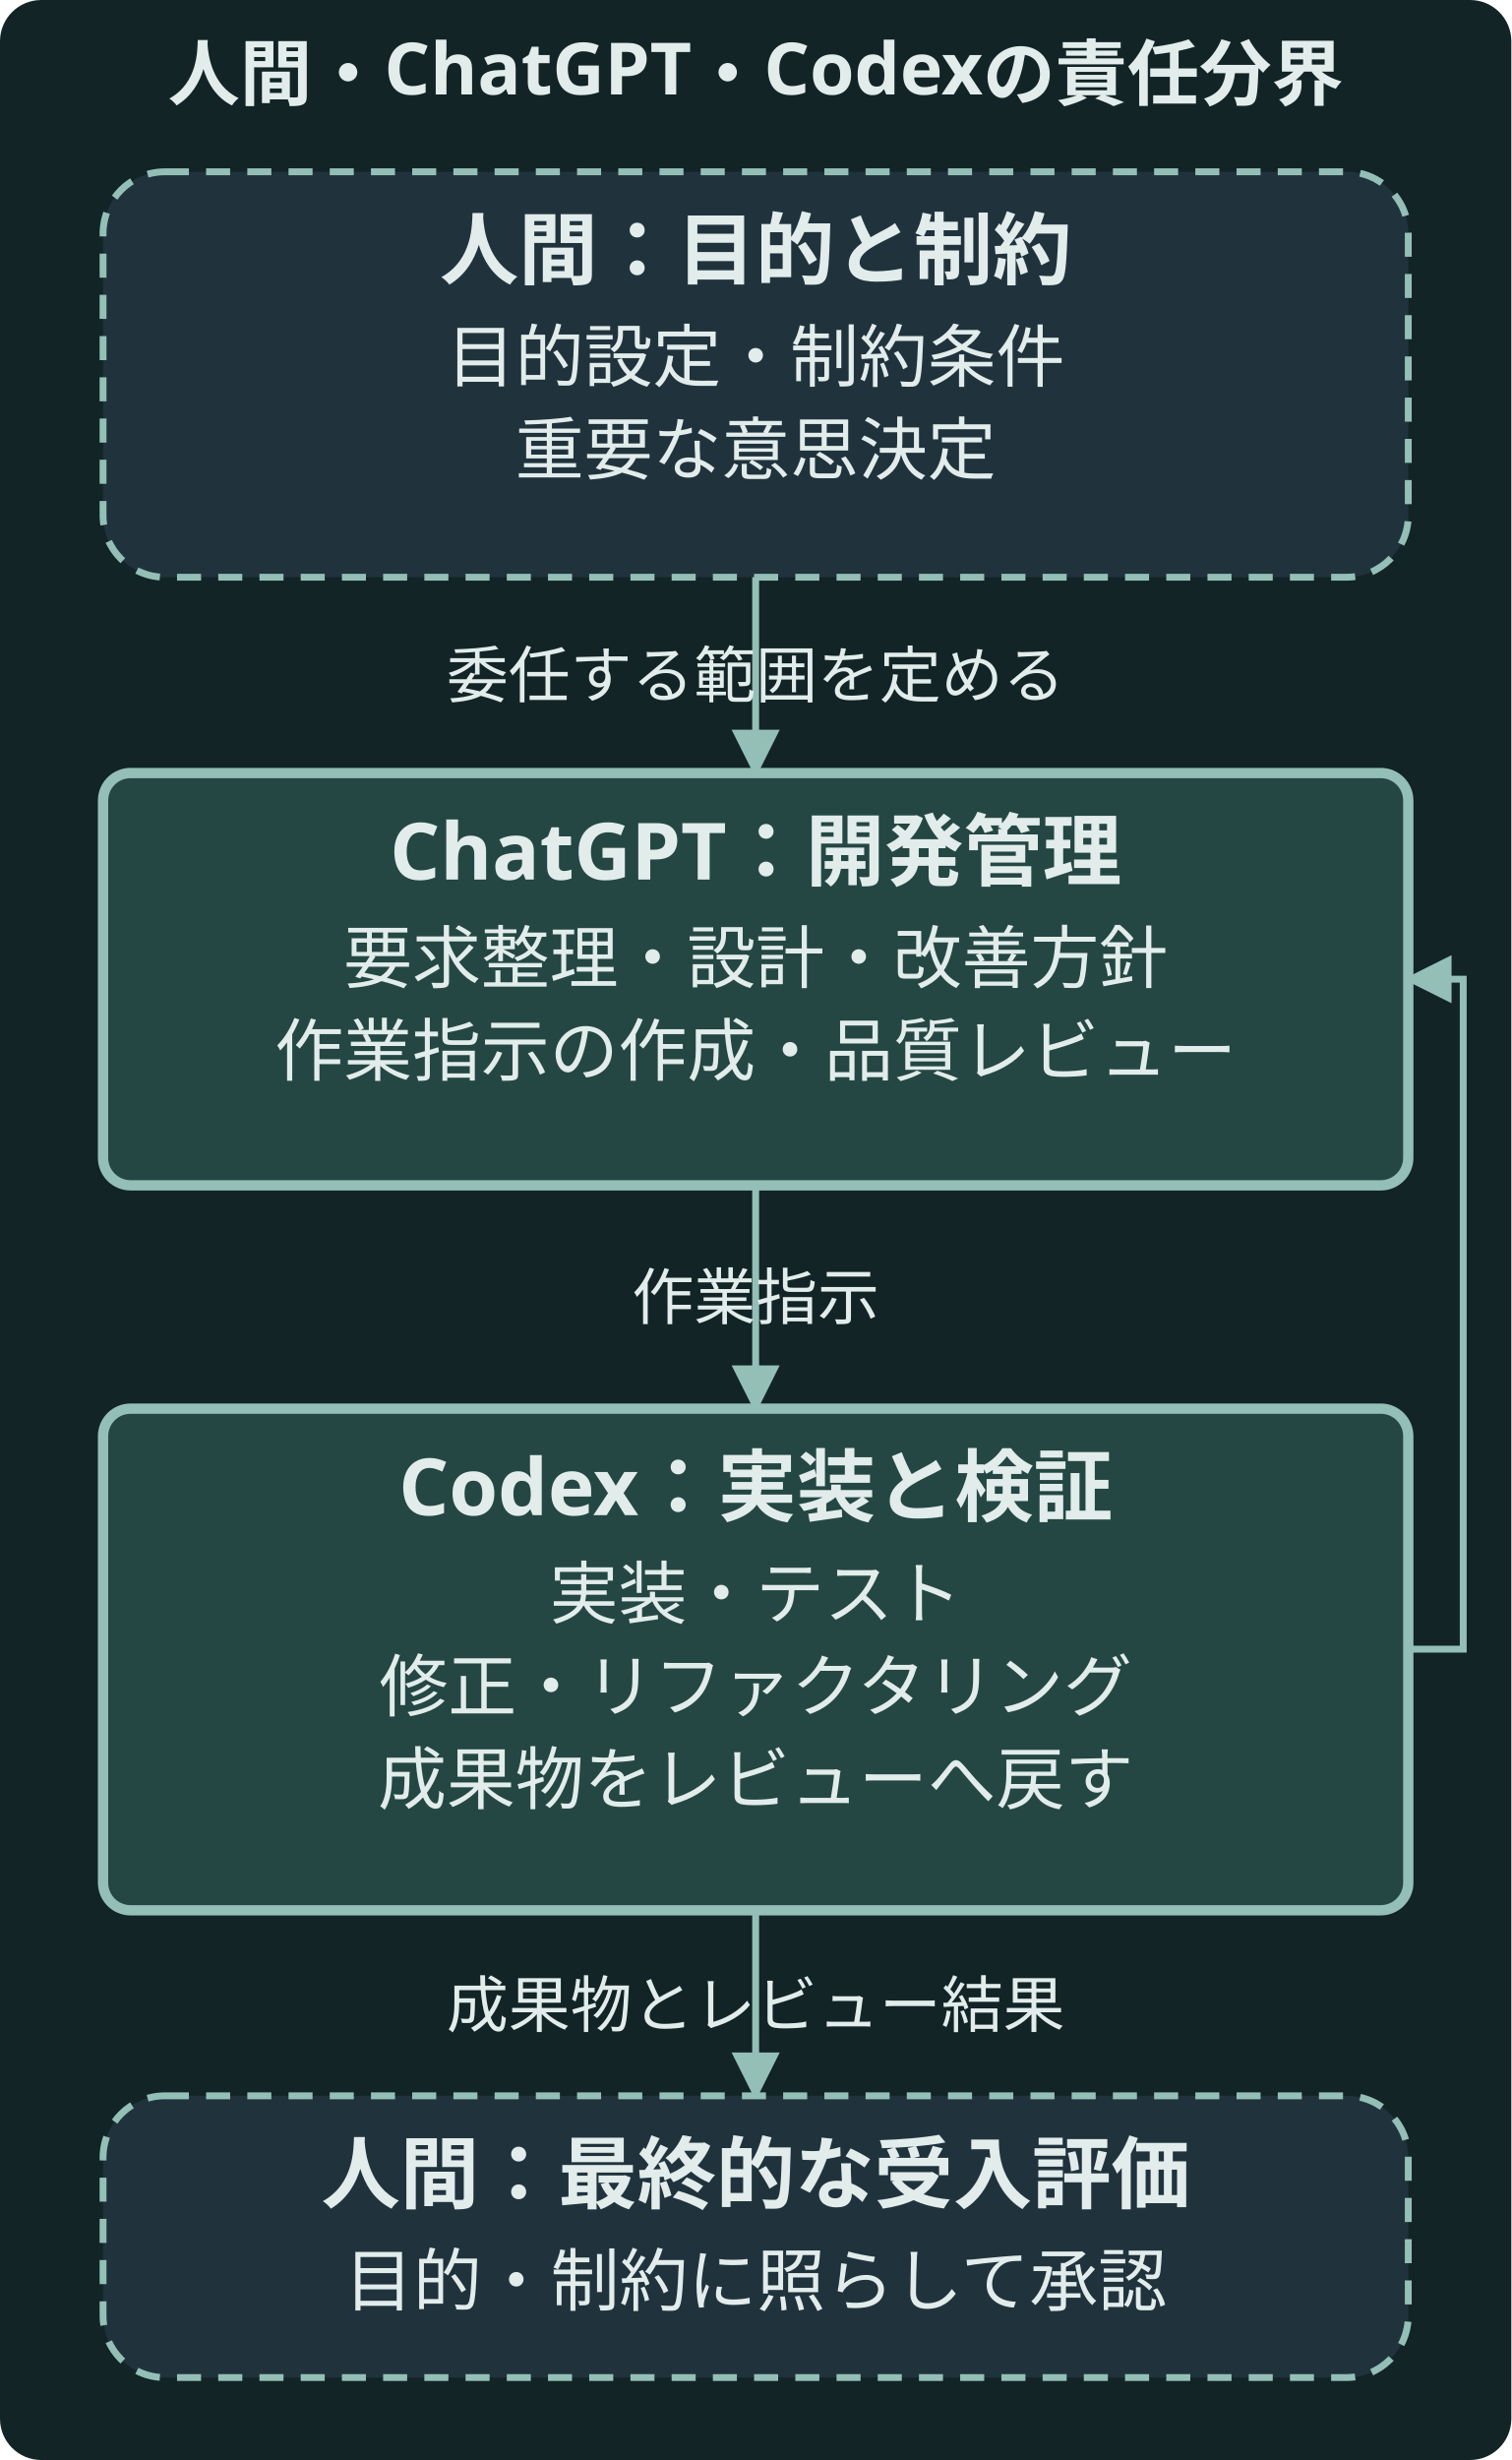
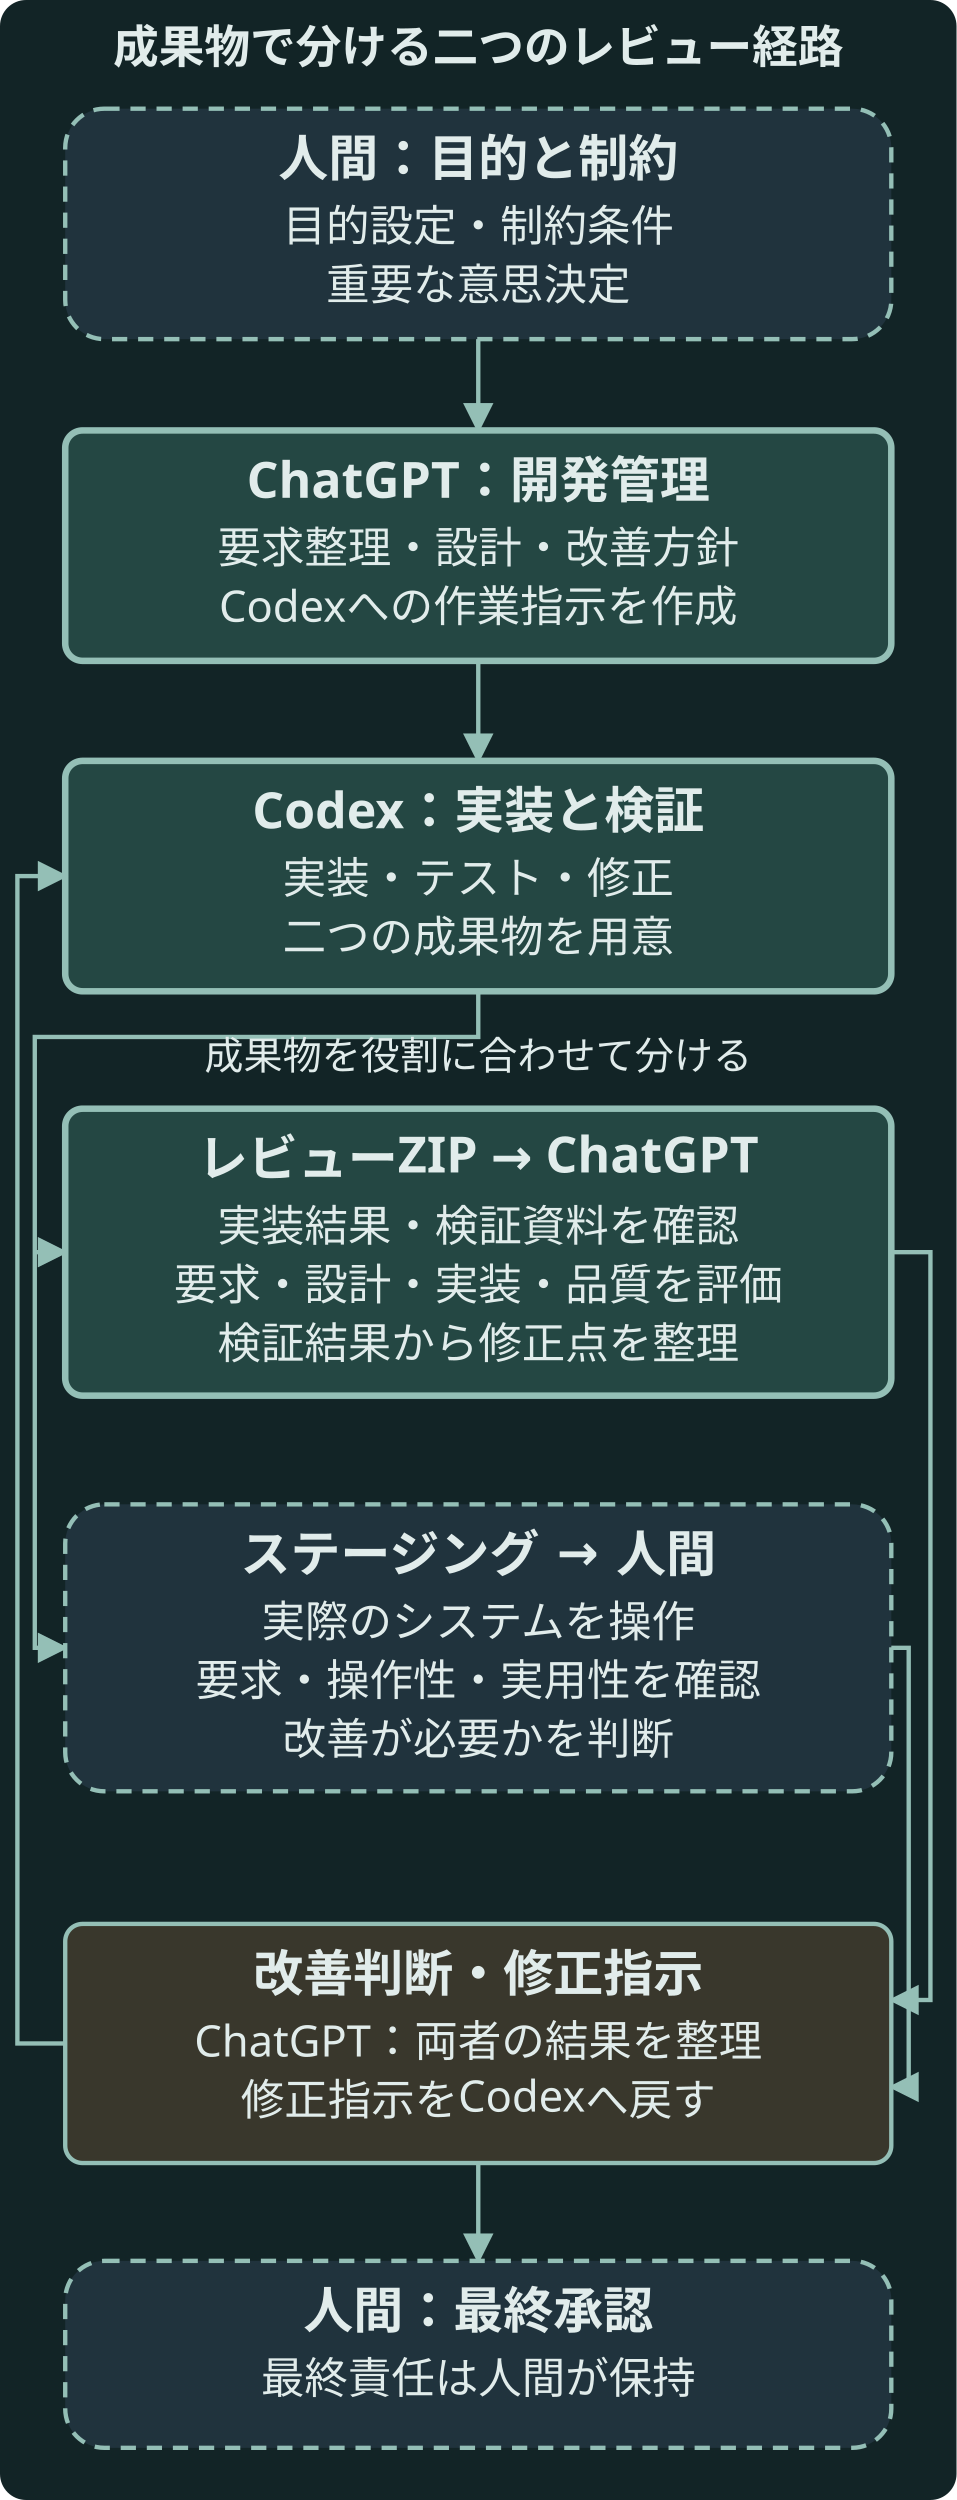
- <svg xmlns="http://www.w3.org/2000/svg" viewBox="0 0 440 716" width="440" height="716" role="img" aria-labelledby="title desc">
+ <svg xmlns="http://www.w3.org/2000/svg" viewBox="0 0 440 1150" width="440" height="1150" role="img" aria-labelledby="title desc">
  <defs>
    <marker id="arrow" viewBox="0 0 10 10" refX="9" refY="5" markerWidth="7" markerHeight="7" orient="auto-start-reverse">
      <path d="M0 0L10 5L0 10Z" fill="#94bfb6" />
    </marker>
  </defs>
-   <rect width="440" height="716" rx="12" fill="#122426" />
+   <rect width="440" height="1150" rx="12" fill="#122426" />
  <g font-family="system-ui, sans-serif">
-     <text x="220" y="29" text-anchor="middle" font-size="21" font-weight="700" fill="#e1eceb">人間・ChatGPT・Codexの責任分界</text>
-     <rect x="30" y="50" width="380" height="118" rx="18" fill="#20333d" stroke="#94bfb6" stroke-width="2" stroke-dasharray="7 5" />
+     <text x="220" y="29" text-anchor="middle" font-size="21" font-weight="700" fill="#e1eceb">成果物で分ける二つのレビュー経路</text>
+     <rect x="30" y="50" width="380" height="106" rx="18" fill="#20333d" stroke="#94bfb6" stroke-width="2" stroke-dasharray="7 5" />
    <text x="220" y="81" text-anchor="middle" font-size="23" font-weight="700" fill="#e1eceb">人間：目的と制約</text>
    <text x="220" y="111" text-anchor="middle" font-size="20" font-weight="400" fill="#e1eceb">目的設定・制約条件</text>
    <text x="220" y="138" text-anchor="middle" font-size="20" font-weight="400" fill="#e1eceb">重要な意思決定</text>
-     <path d="M220 168V225" fill="none" stroke="#94bfb6" stroke-width="2" marker-end="url(#arrow)" />
-     <text x="220" y="203" text-anchor="middle" font-size="18" font-weight="400" fill="#e1eceb">委任する範囲を定める</text>
-     <rect x="30" y="225" width="380" height="120" rx="8" fill="#244743" stroke="#94bfb6" stroke-width="3" />
-     <text x="220" y="256" text-anchor="middle" font-size="23" font-weight="700" fill="#e1eceb">ChatGPT：開発管理</text>
-     <text x="220" y="286" text-anchor="middle" font-size="20" font-weight="400" fill="#e1eceb">要求整理・設計・改善方針</text>
-     <text x="220" y="313" text-anchor="middle" font-size="20" font-weight="400" fill="#e1eceb">作業指示の作成・品質レビュー</text>
-     <path d="M220 345V410" fill="none" stroke="#94bfb6" stroke-width="2" marker-end="url(#arrow)" />
-     <text x="220" y="384" text-anchor="middle" font-size="18" font-weight="400" fill="#e1eceb">作業指示</text>
-     <rect x="30" y="410" width="380" height="146" rx="8" fill="#244743" stroke="#94bfb6" stroke-width="3" />
-     <text x="220" y="441" text-anchor="middle" font-size="23" font-weight="700" fill="#e1eceb">Codex：実装と検証</text>
-     <text x="220" y="471" text-anchor="middle" font-size="20" font-weight="400" fill="#e1eceb">実装・テスト</text>
-     <text x="220" y="498" text-anchor="middle" font-size="20" font-weight="400" fill="#e1eceb">修正・リファクタリング</text>
-     <text x="220" y="525" text-anchor="middle" font-size="20" font-weight="400" fill="#e1eceb">成果物をレビューへ戻す</text>
-     <path d="M410 480H426V285H410" fill="none" stroke="#94bfb6" stroke-width="2" marker-end="url(#arrow)" />
-     <path d="M220 556V610" fill="none" stroke="#94bfb6" stroke-width="2" marker-end="url(#arrow)" />
-     <text x="220" y="590" text-anchor="middle" font-size="18" font-weight="400" fill="#e1eceb">成果物とレビュー結果</text>
-     <rect x="30" y="610" width="380" height="82" rx="18" fill="#20333d" stroke="#94bfb6" stroke-width="2" stroke-dasharray="7 5" />
-     <text x="220" y="641" text-anchor="middle" font-size="23" font-weight="700" fill="#e1eceb">人間：最終的な受入評価</text>
-     <text x="220" y="671" text-anchor="middle" font-size="20" font-weight="400" fill="#e1eceb">目的・制約に照らして承認</text>
+     <path d="M220 156V198" fill="none" stroke="#94bfb6" stroke-width="2" marker-end="url(#arrow)" />
+     <rect x="30" y="198" width="380" height="106" rx="8" fill="#244743" stroke="#94bfb6" stroke-width="3" />
+     <text x="220" y="229" text-anchor="middle" font-size="23" font-weight="700" fill="#e1eceb">ChatGPT：開発管理</text>
+     <text x="220" y="259" text-anchor="middle" font-size="20" font-weight="400" fill="#e1eceb">要求整理・設計・改善方針</text>
+     <text x="220" y="286" text-anchor="middle" font-size="20" font-weight="400" fill="#e1eceb">Codexへの作業指示を作成</text>
+     <path d="M220 304V350" fill="none" stroke="#94bfb6" stroke-width="2" marker-end="url(#arrow)" />
+     <rect x="30" y="350" width="380" height="106" rx="8" fill="#244743" stroke="#94bfb6" stroke-width="3" />
+     <text x="220" y="381" text-anchor="middle" font-size="23" font-weight="700" fill="#e1eceb">Codex：実装と検証</text>
+     <text x="220" y="411" text-anchor="middle" font-size="20" font-weight="400" fill="#e1eceb">実装・テスト・修正</text>
+     <text x="220" y="438" text-anchor="middle" font-size="20" font-weight="400" fill="#e1eceb">二つの成果物を用意</text>
+     <path d="M220 456V477H16V758H30" fill="none" stroke="#94bfb6" stroke-width="2" marker-end="url(#arrow)" />
+     <path d="M16 576H30" fill="none" stroke="#94bfb6" stroke-width="2" marker-end="url(#arrow)" />
+     <text x="220" y="492" text-anchor="middle" font-size="18" font-weight="400" fill="#e1eceb">成果物を役割に合わせて分ける</text>
+     <rect x="30" y="510" width="380" height="132" rx="8" fill="#244743" stroke="#94bfb6" stroke-width="3" />
+     <text x="220" y="541" text-anchor="middle" font-size="23" font-weight="700" fill="#e1eceb">レビューZIP → ChatGPT</text>
+     <text x="220" y="571" text-anchor="middle" font-size="20" font-weight="400" fill="#e1eceb">実装結果・検証資料を確認</text>
+     <text x="220" y="598" text-anchor="middle" font-size="20" font-weight="400" fill="#e1eceb">要求・設計・実装・品質を評価</text>
+     <text x="220" y="625" text-anchor="middle" font-size="20" font-weight="400" fill="#e1eceb">検証結果から修正点を整理</text>
+     <rect x="30" y="692" width="380" height="132" rx="18" fill="#20333d" stroke="#94bfb6" stroke-width="2" stroke-dasharray="7 5" />
+     <text x="220" y="723" text-anchor="middle" font-size="23" font-weight="700" fill="#e1eceb">ステージング → 人間</text>
+     <text x="220" y="753" text-anchor="middle" font-size="20" font-weight="400" fill="#e1eceb">実際のシステムを操作</text>
+     <text x="220" y="780" text-anchor="middle" font-size="20" font-weight="400" fill="#e1eceb">要求・操作性・実用性を確認</text>
+     <text x="220" y="807" text-anchor="middle" font-size="20" font-weight="400" fill="#e1eceb">改善が必要かを判断</text>
+     <path d="M410 576H428V920H410" fill="none" stroke="#94bfb6" stroke-width="2" marker-end="url(#arrow)" />
+     <path d="M410 758H418V960H410" fill="none" stroke="#94bfb6" stroke-width="2" marker-end="url(#arrow)" />
+     <rect x="30" y="885" width="380" height="110" rx="8" fill="#39372c" stroke="#94bfb6" stroke-width="2" />
+     <text x="220" y="916" text-anchor="middle" font-size="23" font-weight="700" fill="#e1eceb">改善判断・修正指示</text>
+     <text x="220" y="946" text-anchor="middle" font-size="20" font-weight="400" fill="#e1eceb">ChatGPT：両者の結果を整理</text>
+     <text x="220" y="973" text-anchor="middle" font-size="20" font-weight="400" fill="#e1eceb">修正指示をCodexへ戻す</text>
+     <path d="M30 940H8V403H30" fill="none" stroke="#94bfb6" stroke-width="2" marker-end="url(#arrow)" />
+     <path d="M220 995V1040" fill="none" stroke="#94bfb6" stroke-width="2" marker-end="url(#arrow)" />
+     <rect x="30" y="1040" width="380" height="86" rx="18" fill="#20333d" stroke="#94bfb6" stroke-width="2" stroke-dasharray="7 5" />
+     <text x="220" y="1071" text-anchor="middle" font-size="23" font-weight="700" fill="#e1eceb">人間：最終承認</text>
+     <text x="220" y="1101" text-anchor="middle" font-size="20" font-weight="400" fill="#e1eceb">最終責任は人間が保持</text>
  </g>
</svg>
